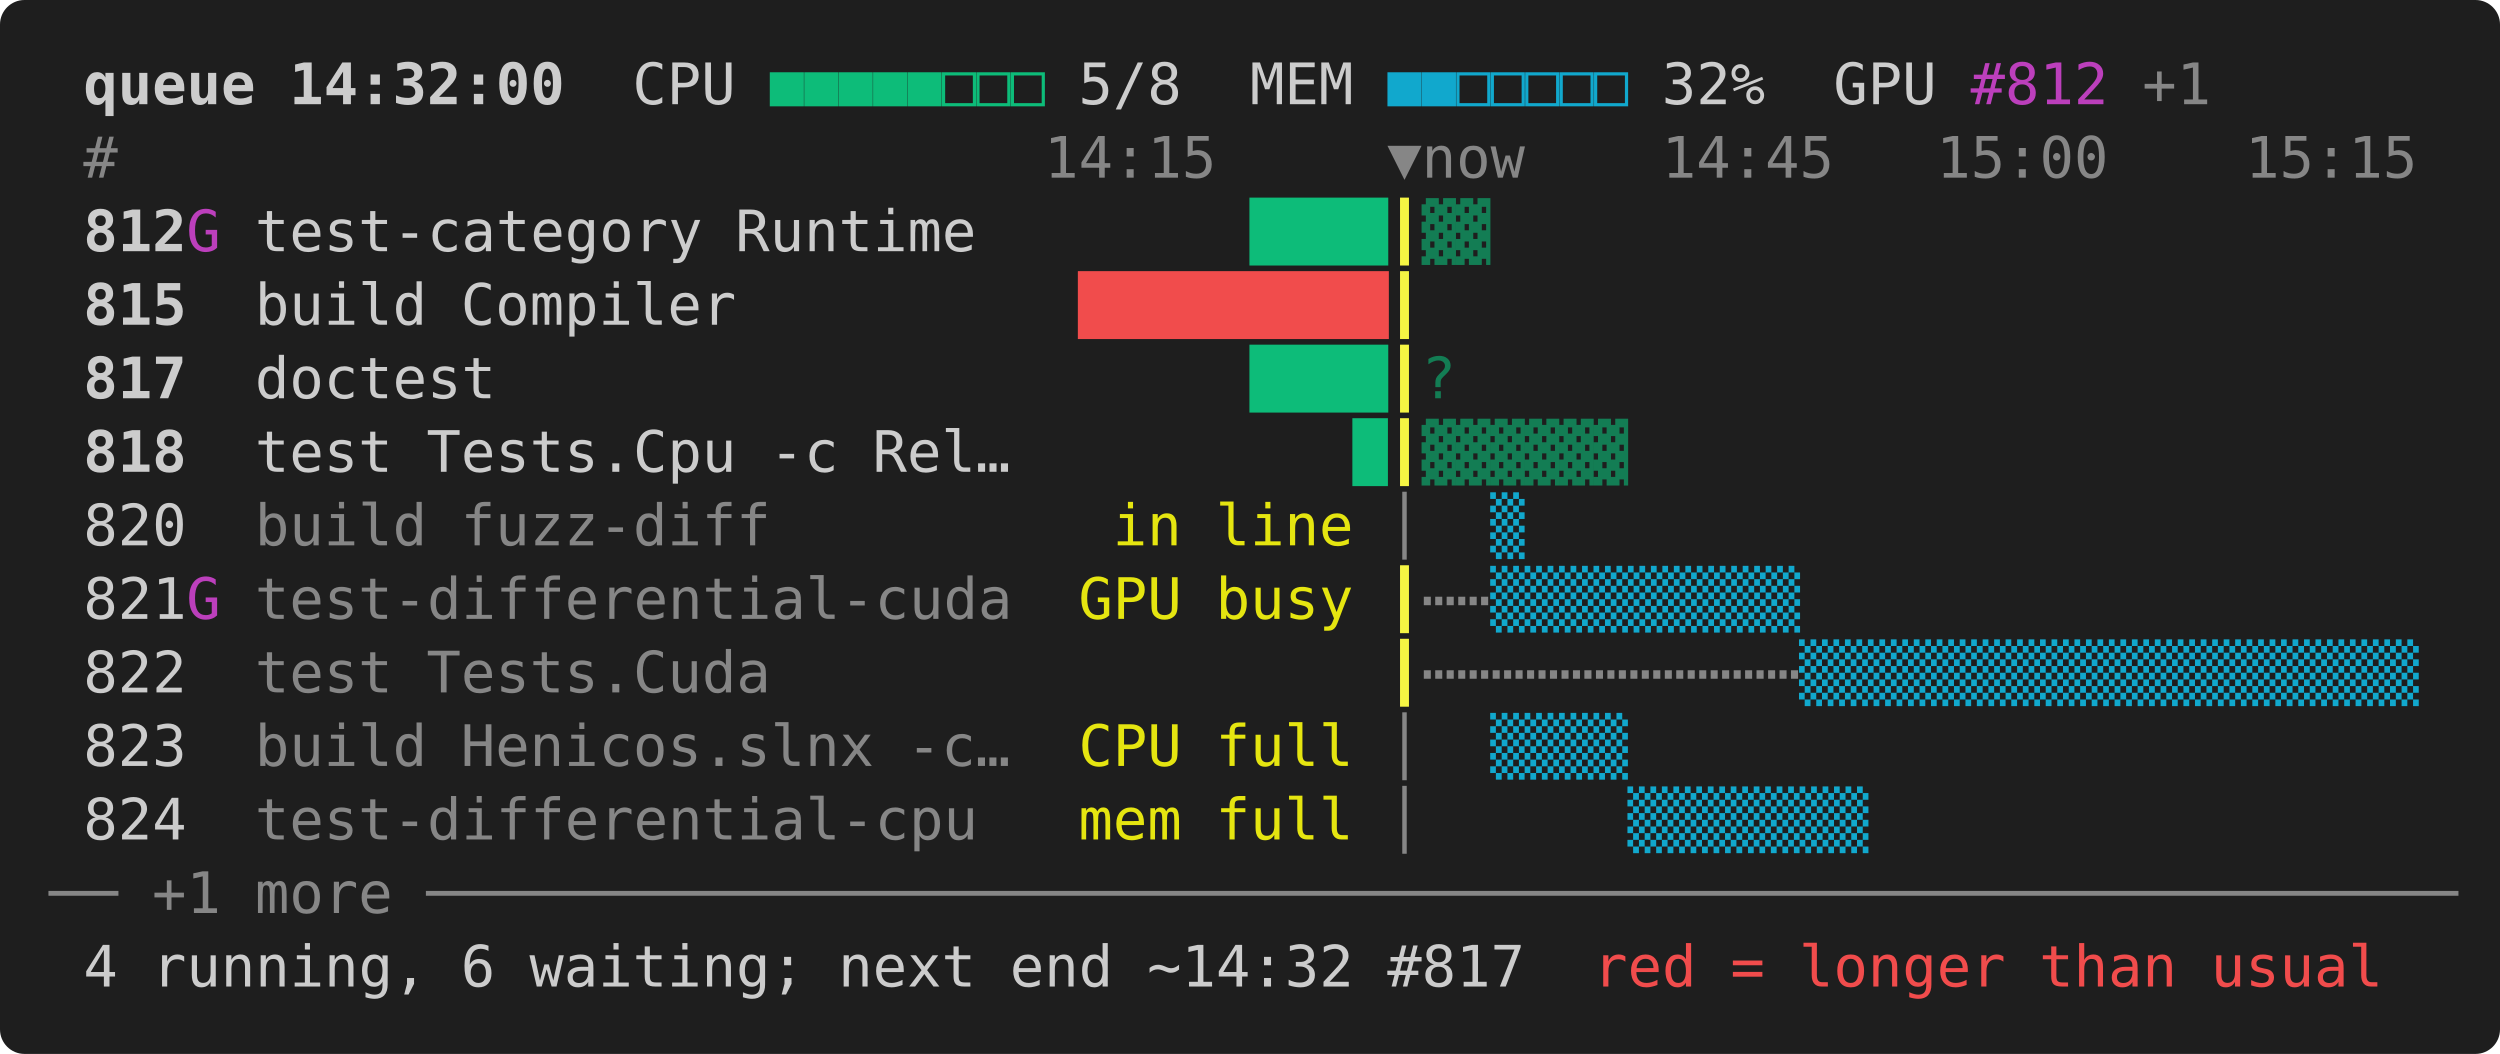
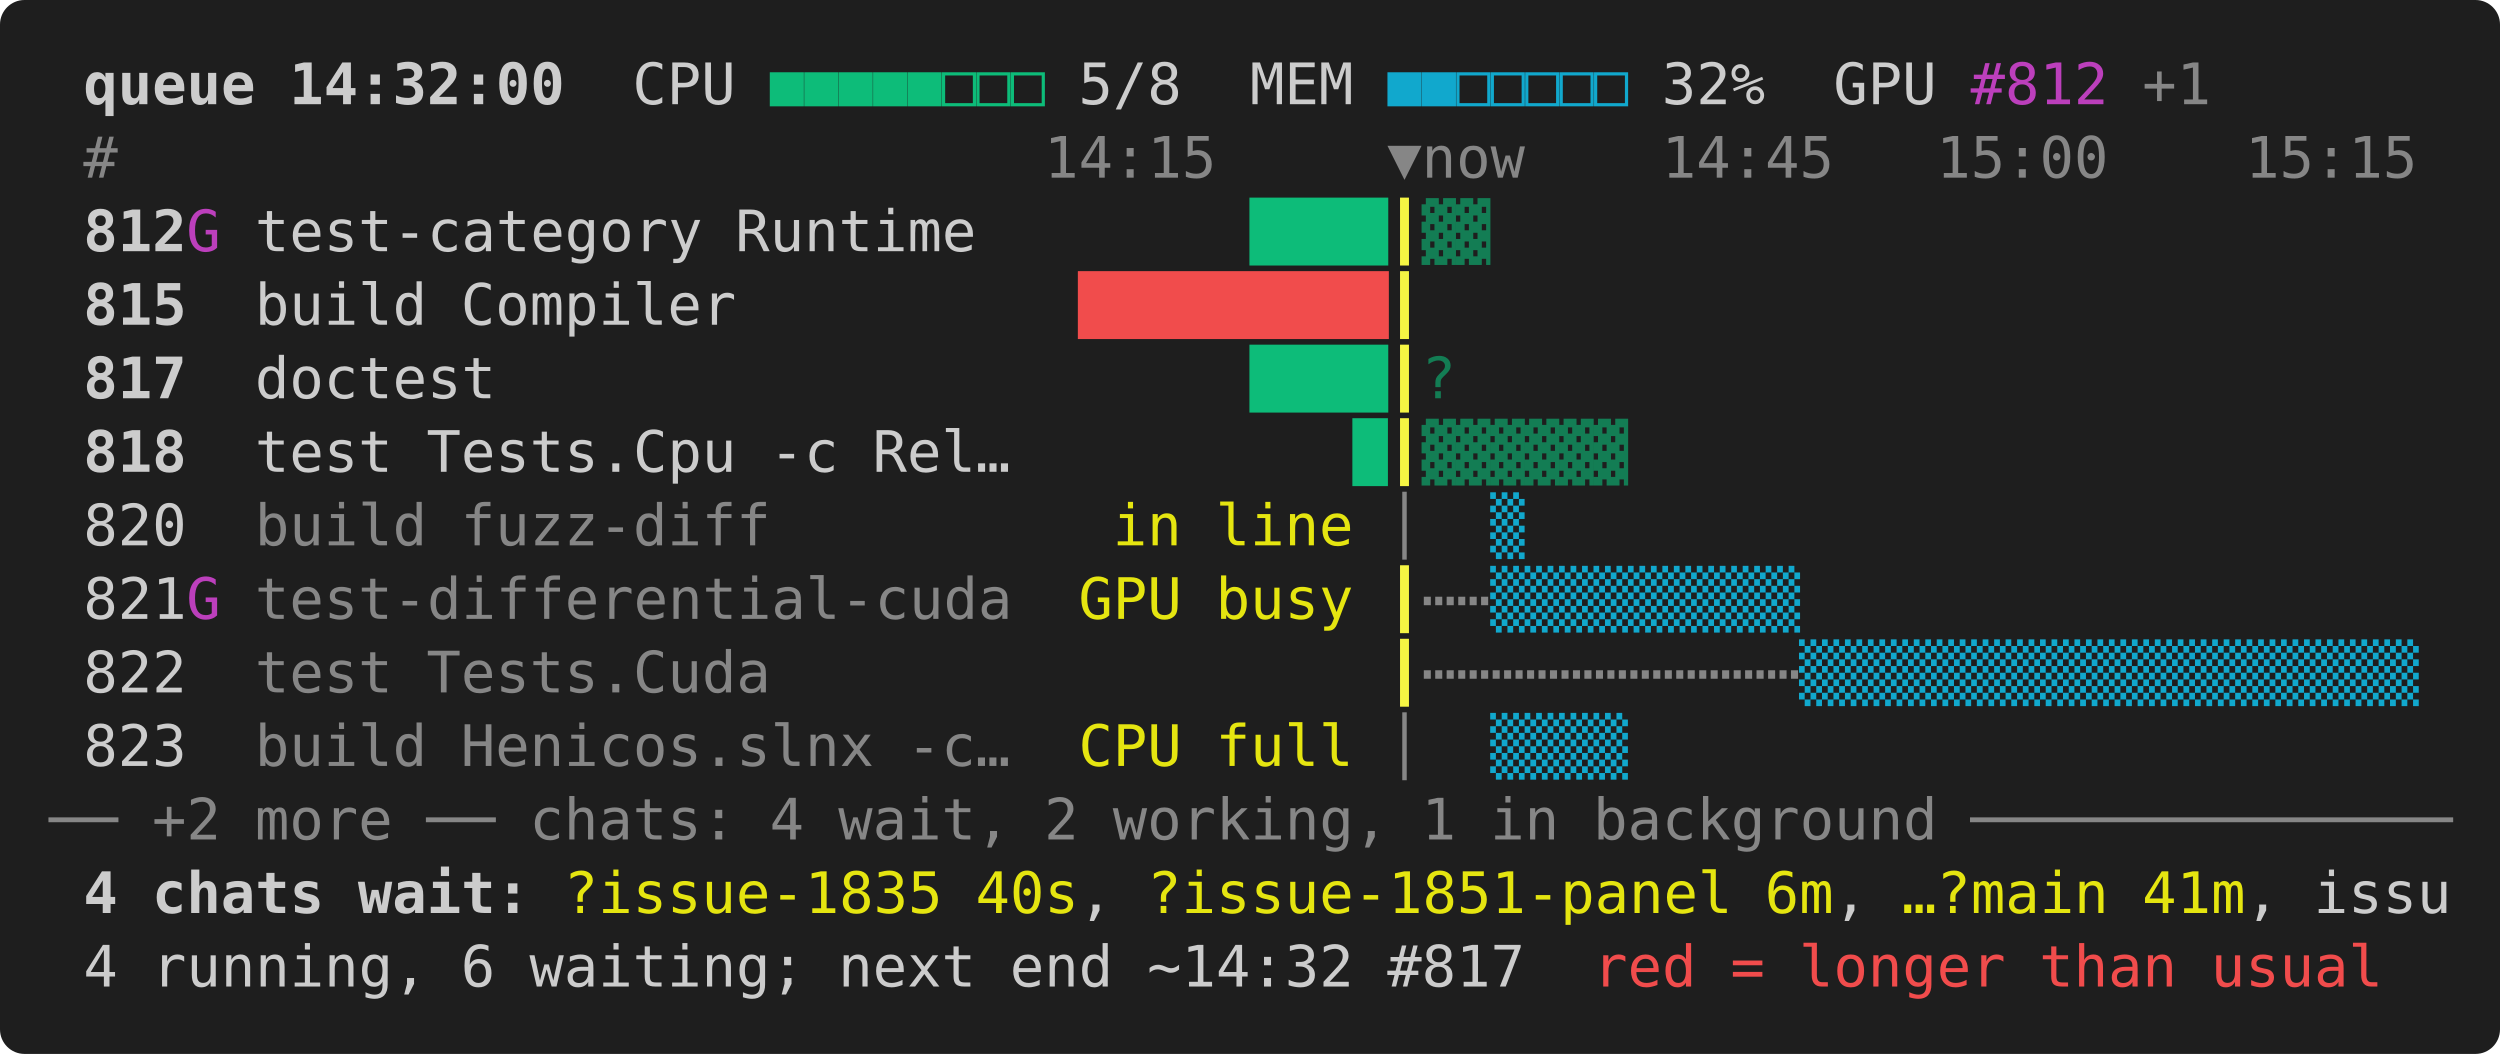
<svg xmlns="http://www.w3.org/2000/svg" width="612" height="258" viewBox="0 0 612 258">
  <rect width="100%" height="100%" rx="6" fill="#1e1e1e" />
  <g font-family="ui-monospace, SFMono-Regular, Menlo, Consolas, 'DejaVu Sans Mono', monospace" font-size="14">
    <text y="25.5">
      <tspan x="20.4" textLength="42" lengthAdjust="spacingAndGlyphs" fill="#cccccc" font-weight="bold">queue</tspan>
      <tspan x="70.8" textLength="67.2" lengthAdjust="spacingAndGlyphs" fill="#cccccc" font-weight="bold">14:32:00</tspan>
      <tspan x="154.8" textLength="25.2" lengthAdjust="spacingAndGlyphs" fill="#cccccc">CPU</tspan>
      <tspan x="188.4" textLength="67.2" lengthAdjust="spacingAndGlyphs" fill="#0dbc79">■■■■■□□□</tspan>
      <tspan x="264" textLength="25.2" lengthAdjust="spacingAndGlyphs" fill="#cccccc">5/8</tspan>
      <tspan x="306" textLength="25.2" lengthAdjust="spacingAndGlyphs" fill="#cccccc">MEM</tspan>
      <tspan x="339.6" textLength="58.8" lengthAdjust="spacingAndGlyphs" fill="#11a8cd">■■□□□□□</tspan>
      <tspan x="406.8" textLength="25.2" lengthAdjust="spacingAndGlyphs" fill="#cccccc">32%</tspan>
      <tspan x="448.8" textLength="25.2" lengthAdjust="spacingAndGlyphs" fill="#cccccc">GPU</tspan>
      <tspan x="482.4" textLength="33.6" lengthAdjust="spacingAndGlyphs" fill="#bc3fbc">#812</tspan>
      <tspan x="524.4" textLength="16.8" lengthAdjust="spacingAndGlyphs" fill="#cccccc" fill-opacity="0.6">+1</tspan>
    </text>
    <text y="43.5">
      <tspan x="20.4" textLength="8.4" lengthAdjust="spacingAndGlyphs" fill="#cccccc" fill-opacity="0.6">#</tspan>
      <tspan x="255.6" textLength="42" lengthAdjust="spacingAndGlyphs" fill="#cccccc" fill-opacity="0.6">14:15</tspan>
      <tspan x="339.6" textLength="33.6" lengthAdjust="spacingAndGlyphs" fill="#cccccc" fill-opacity="0.6">▼now</tspan>
      <tspan x="406.8" textLength="42" lengthAdjust="spacingAndGlyphs" fill="#cccccc" fill-opacity="0.6">14:45</tspan>
      <tspan x="474" textLength="42" lengthAdjust="spacingAndGlyphs" fill="#cccccc" fill-opacity="0.6">15:00</tspan>
      <tspan x="549.6" textLength="42" lengthAdjust="spacingAndGlyphs" fill="#cccccc" fill-opacity="0.6">15:15</tspan>
    </text>
    <text y="61.5">
      <tspan x="20.4" textLength="25.2" lengthAdjust="spacingAndGlyphs" fill="#cccccc" font-weight="bold">812</tspan>
      <tspan x="45.6" textLength="8.4" lengthAdjust="spacingAndGlyphs" fill="#bc3fbc">G</tspan>
      <tspan x="62.4" textLength="109.2" lengthAdjust="spacingAndGlyphs" fill="#cccccc">test-category</tspan>
      <tspan x="180" textLength="58.8" lengthAdjust="spacingAndGlyphs" fill="#cccccc">Runtime</tspan>
      <tspan x="306" textLength="33.6" lengthAdjust="spacingAndGlyphs" fill="#0dbc79">████</tspan>
      <tspan x="339.6" textLength="8.4" lengthAdjust="spacingAndGlyphs" fill="#f5f543" font-weight="bold">┃</tspan>
      <tspan x="348" textLength="16.8" lengthAdjust="spacingAndGlyphs" fill="#0dbc79" fill-opacity="0.6">▓▓</tspan>
    </text>
    <text y="79.5">
      <tspan x="20.4" textLength="25.2" lengthAdjust="spacingAndGlyphs" fill="#cccccc" font-weight="bold">815</tspan>
      <tspan x="62.4" textLength="42" lengthAdjust="spacingAndGlyphs" fill="#cccccc">build</tspan>
      <tspan x="112.8" textLength="67.2" lengthAdjust="spacingAndGlyphs" fill="#cccccc">Compiler</tspan>
      <tspan x="264" textLength="75.6" lengthAdjust="spacingAndGlyphs" fill="#f14c4c">█████████</tspan>
      <tspan x="339.6" textLength="8.4" lengthAdjust="spacingAndGlyphs" fill="#f5f543" font-weight="bold">┃</tspan>
    </text>
    <text y="97.5">
      <tspan x="20.4" textLength="25.2" lengthAdjust="spacingAndGlyphs" fill="#cccccc" font-weight="bold">817</tspan>
      <tspan x="62.4" textLength="58.8" lengthAdjust="spacingAndGlyphs" fill="#cccccc">doctest</tspan>
      <tspan x="306" textLength="33.6" lengthAdjust="spacingAndGlyphs" fill="#0dbc79">████</tspan>
      <tspan x="339.6" textLength="8.4" lengthAdjust="spacingAndGlyphs" fill="#f5f543" font-weight="bold">┃</tspan>
      <tspan x="348" textLength="8.4" lengthAdjust="spacingAndGlyphs" fill="#0dbc79" fill-opacity="0.6">?</tspan>
    </text>
    <text y="115.5">
      <tspan x="20.4" textLength="25.2" lengthAdjust="spacingAndGlyphs" fill="#cccccc" font-weight="bold">818</tspan>
      <tspan x="62.4" textLength="33.6" lengthAdjust="spacingAndGlyphs" fill="#cccccc">test</tspan>
      <tspan x="104.4" textLength="75.6" lengthAdjust="spacingAndGlyphs" fill="#cccccc">Tests.Cpu</tspan>
      <tspan x="188.4" textLength="16.8" lengthAdjust="spacingAndGlyphs" fill="#cccccc">-c</tspan>
      <tspan x="213.6" textLength="33.6" lengthAdjust="spacingAndGlyphs" fill="#cccccc">Rel…</tspan>
      <tspan x="331.2" textLength="8.4" lengthAdjust="spacingAndGlyphs" fill="#0dbc79">█</tspan>
      <tspan x="339.6" textLength="8.4" lengthAdjust="spacingAndGlyphs" fill="#f5f543" font-weight="bold">┃</tspan>
      <tspan x="348" textLength="50.4" lengthAdjust="spacingAndGlyphs" fill="#0dbc79" fill-opacity="0.6">▓▓▓▓▓▓</tspan>
    </text>
    <text y="133.5">
      <tspan x="20.4" textLength="25.2" lengthAdjust="spacingAndGlyphs" fill="#cccccc">820</tspan>
      <tspan x="62.4" textLength="42" lengthAdjust="spacingAndGlyphs" fill="#cccccc" fill-opacity="0.6">build</tspan>
      <tspan x="112.8" textLength="75.6" lengthAdjust="spacingAndGlyphs" fill="#cccccc" fill-opacity="0.6">fuzz-diff</tspan>
      <tspan x="272.4" textLength="16.8" lengthAdjust="spacingAndGlyphs" fill="#e5e510">in</tspan>
      <tspan x="297.6" textLength="33.6" lengthAdjust="spacingAndGlyphs" fill="#e5e510">line</tspan>
      <tspan x="339.6" textLength="8.4" lengthAdjust="spacingAndGlyphs" fill="#cccccc" fill-opacity="0.6">│</tspan>
      <tspan x="364.8" textLength="8.4" lengthAdjust="spacingAndGlyphs" fill="#11a8cd">▒</tspan>
    </text>
    <text y="151.5">
      <tspan x="20.4" textLength="25.2" lengthAdjust="spacingAndGlyphs" fill="#cccccc">821</tspan>
      <tspan x="45.6" textLength="8.4" lengthAdjust="spacingAndGlyphs" fill="#bc3fbc">G</tspan>
      <tspan x="62.4" textLength="184.8" lengthAdjust="spacingAndGlyphs" fill="#cccccc" fill-opacity="0.6">test-differential-cuda</tspan>
      <tspan x="264" textLength="25.2" lengthAdjust="spacingAndGlyphs" fill="#e5e510">GPU</tspan>
      <tspan x="297.6" textLength="33.6" lengthAdjust="spacingAndGlyphs" fill="#e5e510">busy</tspan>
      <tspan x="339.6" textLength="8.4" lengthAdjust="spacingAndGlyphs" fill="#f5f543" font-weight="bold">┃</tspan>
      <tspan x="348" textLength="16.8" lengthAdjust="spacingAndGlyphs" fill="#cccccc" fill-opacity="0.6">⋯⋯</tspan>
      <tspan x="364.8" textLength="75.6" lengthAdjust="spacingAndGlyphs" fill="#11a8cd">▒▒▒▒▒▒▒▒▒</tspan>
    </text>
    <text y="169.5">
      <tspan x="20.4" textLength="25.2" lengthAdjust="spacingAndGlyphs" fill="#cccccc">822</tspan>
      <tspan x="62.4" textLength="33.6" lengthAdjust="spacingAndGlyphs" fill="#cccccc" fill-opacity="0.6">test</tspan>
      <tspan x="104.4" textLength="84" lengthAdjust="spacingAndGlyphs" fill="#cccccc" fill-opacity="0.6">Tests.Cuda</tspan>
      <tspan x="339.6" textLength="8.4" lengthAdjust="spacingAndGlyphs" fill="#f5f543" font-weight="bold">┃</tspan>
      <tspan x="348" textLength="92.4" lengthAdjust="spacingAndGlyphs" fill="#cccccc" fill-opacity="0.6">⋯⋯⋯⋯⋯⋯⋯⋯⋯⋯⋯</tspan>
      <tspan x="440.4" textLength="151.2" lengthAdjust="spacingAndGlyphs" fill="#11a8cd">▒▒▒▒▒▒▒▒▒▒▒▒▒▒▒▒▒▒</tspan>
    </text>
    <text y="187.5">
      <tspan x="20.4" textLength="25.2" lengthAdjust="spacingAndGlyphs" fill="#cccccc">823</tspan>
      <tspan x="62.4" textLength="42" lengthAdjust="spacingAndGlyphs" fill="#cccccc" fill-opacity="0.6">build</tspan>
      <tspan x="112.8" textLength="100.8" lengthAdjust="spacingAndGlyphs" fill="#cccccc" fill-opacity="0.6">Henicos.slnx</tspan>
      <tspan x="222" textLength="25.2" lengthAdjust="spacingAndGlyphs" fill="#cccccc" fill-opacity="0.6">-c…</tspan>
      <tspan x="264" textLength="25.2" lengthAdjust="spacingAndGlyphs" fill="#e5e510">CPU</tspan>
      <tspan x="297.6" textLength="33.6" lengthAdjust="spacingAndGlyphs" fill="#e5e510">full</tspan>
      <tspan x="339.6" textLength="8.4" lengthAdjust="spacingAndGlyphs" fill="#cccccc" fill-opacity="0.6">│</tspan>
      <tspan x="364.8" textLength="33.6" lengthAdjust="spacingAndGlyphs" fill="#11a8cd">▒▒▒▒</tspan>
    </text>
    <text y="205.5">
-       <tspan x="20.4" textLength="25.2" lengthAdjust="spacingAndGlyphs" fill="#cccccc">824</tspan>
-       <tspan x="62.4" textLength="176.4" lengthAdjust="spacingAndGlyphs" fill="#cccccc" fill-opacity="0.6">test-differential-cpu</tspan>
-       <tspan x="264" textLength="25.2" lengthAdjust="spacingAndGlyphs" fill="#e5e510">mem</tspan>
-       <tspan x="297.6" textLength="33.6" lengthAdjust="spacingAndGlyphs" fill="#e5e510">full</tspan>
-       <tspan x="339.6" textLength="8.4" lengthAdjust="spacingAndGlyphs" fill="#cccccc" fill-opacity="0.6">│</tspan>
-       <tspan x="398.4" textLength="58.8" lengthAdjust="spacingAndGlyphs" fill="#11a8cd">▒▒▒▒▒▒▒</tspan>
+       <tspan x="12" textLength="16.8" lengthAdjust="spacingAndGlyphs" fill="#cccccc" fill-opacity="0.6">──</tspan>
+       <tspan x="37.2" textLength="16.8" lengthAdjust="spacingAndGlyphs" fill="#cccccc" fill-opacity="0.6">+2</tspan>
+       <tspan x="62.4" textLength="33.6" lengthAdjust="spacingAndGlyphs" fill="#cccccc" fill-opacity="0.6">more</tspan>
+       <tspan x="104.4" textLength="16.8" lengthAdjust="spacingAndGlyphs" fill="#cccccc" fill-opacity="0.6">──</tspan>
+       <tspan x="129.6" textLength="50.4" lengthAdjust="spacingAndGlyphs" fill="#cccccc" fill-opacity="0.6">chats:</tspan>
+       <tspan x="188.4" textLength="8.4" lengthAdjust="spacingAndGlyphs" fill="#cccccc" fill-opacity="0.6">4</tspan>
+       <tspan x="205.2" textLength="42" lengthAdjust="spacingAndGlyphs" fill="#cccccc" fill-opacity="0.6">wait,</tspan>
+       <tspan x="255.6" textLength="8.4" lengthAdjust="spacingAndGlyphs" fill="#cccccc" fill-opacity="0.6">2</tspan>
+       <tspan x="272.4" textLength="67.2" lengthAdjust="spacingAndGlyphs" fill="#cccccc" fill-opacity="0.6">working,</tspan>
+       <tspan x="348" textLength="8.4" lengthAdjust="spacingAndGlyphs" fill="#cccccc" fill-opacity="0.6">1</tspan>
+       <tspan x="364.8" textLength="16.8" lengthAdjust="spacingAndGlyphs" fill="#cccccc" fill-opacity="0.6">in</tspan>
+       <tspan x="390" textLength="84" lengthAdjust="spacingAndGlyphs" fill="#cccccc" fill-opacity="0.6">background</tspan>
+       <tspan x="482.4" textLength="117.6" lengthAdjust="spacingAndGlyphs" fill="#cccccc" fill-opacity="0.6">──────────────</tspan>
    </text>
    <text y="223.5">
-       <tspan x="12" textLength="16.8" lengthAdjust="spacingAndGlyphs" fill="#cccccc" fill-opacity="0.6">──</tspan>
-       <tspan x="37.2" textLength="16.8" lengthAdjust="spacingAndGlyphs" fill="#cccccc" fill-opacity="0.6">+1</tspan>
-       <tspan x="62.4" textLength="33.6" lengthAdjust="spacingAndGlyphs" fill="#cccccc" fill-opacity="0.6">more</tspan>
-       <tspan x="104.4" textLength="495.6" lengthAdjust="spacingAndGlyphs" fill="#cccccc" fill-opacity="0.6">───────────────────────────────────────────────────────────</tspan>
+       <tspan x="20.4" textLength="8.4" lengthAdjust="spacingAndGlyphs" fill="#cccccc" font-weight="bold">4</tspan>
+       <tspan x="37.2" textLength="42" lengthAdjust="spacingAndGlyphs" fill="#cccccc" font-weight="bold">chats</tspan>
+       <tspan x="87.6" textLength="42" lengthAdjust="spacingAndGlyphs" fill="#cccccc" font-weight="bold">wait:</tspan>
+       <tspan x="138" textLength="92.4" lengthAdjust="spacingAndGlyphs" fill="#e5e510">?issue-1835</tspan>
+       <tspan x="238.8" textLength="25.2" lengthAdjust="spacingAndGlyphs" fill="#e5e510">40s</tspan>
+       <tspan x="264" textLength="8.4" lengthAdjust="spacingAndGlyphs" fill="#cccccc">,</tspan>
+       <tspan x="280.8" textLength="142.8" lengthAdjust="spacingAndGlyphs" fill="#e5e510">?issue-1851-panel</tspan>
+       <tspan x="432" textLength="16.8" lengthAdjust="spacingAndGlyphs" fill="#e5e510">6m</tspan>
+       <tspan x="448.8" textLength="8.4" lengthAdjust="spacingAndGlyphs" fill="#cccccc">,</tspan>
+       <tspan x="465.6" textLength="50.4" lengthAdjust="spacingAndGlyphs" fill="#e5e510">…?main</tspan>
+       <tspan x="524.4" textLength="25.2" lengthAdjust="spacingAndGlyphs" fill="#e5e510">41m</tspan>
+       <tspan x="549.6" textLength="8.4" lengthAdjust="spacingAndGlyphs" fill="#cccccc">,</tspan>
+       <tspan x="566.4" textLength="33.6" lengthAdjust="spacingAndGlyphs" fill="#cccccc">issu</tspan>
    </text>
    <text y="241.5">
      <tspan x="20.4" textLength="8.4" lengthAdjust="spacingAndGlyphs" fill="#cccccc">4</tspan>
      <tspan x="37.2" textLength="67.2" lengthAdjust="spacingAndGlyphs" fill="#cccccc">running,</tspan>
      <tspan x="112.8" textLength="8.4" lengthAdjust="spacingAndGlyphs" fill="#cccccc">6</tspan>
      <tspan x="129.6" textLength="67.2" lengthAdjust="spacingAndGlyphs" fill="#cccccc">waiting;</tspan>
      <tspan x="205.2" textLength="33.6" lengthAdjust="spacingAndGlyphs" fill="#cccccc">next</tspan>
      <tspan x="247.2" textLength="25.2" lengthAdjust="spacingAndGlyphs" fill="#cccccc">end</tspan>
      <tspan x="280.8" textLength="50.4" lengthAdjust="spacingAndGlyphs" fill="#cccccc">~14:32</tspan>
      <tspan x="339.6" textLength="33.6" lengthAdjust="spacingAndGlyphs" fill="#cccccc">#817</tspan>
      <tspan x="390" textLength="25.2" lengthAdjust="spacingAndGlyphs" fill="#f14c4c">red</tspan>
      <tspan x="423.6" textLength="8.4" lengthAdjust="spacingAndGlyphs" fill="#f14c4c">=</tspan>
      <tspan x="440.4" textLength="50.4" lengthAdjust="spacingAndGlyphs" fill="#f14c4c">longer</tspan>
      <tspan x="499.2" textLength="33.6" lengthAdjust="spacingAndGlyphs" fill="#f14c4c">than</tspan>
      <tspan x="541.2" textLength="42" lengthAdjust="spacingAndGlyphs" fill="#f14c4c">usual</tspan>
    </text>
  </g>
</svg>
